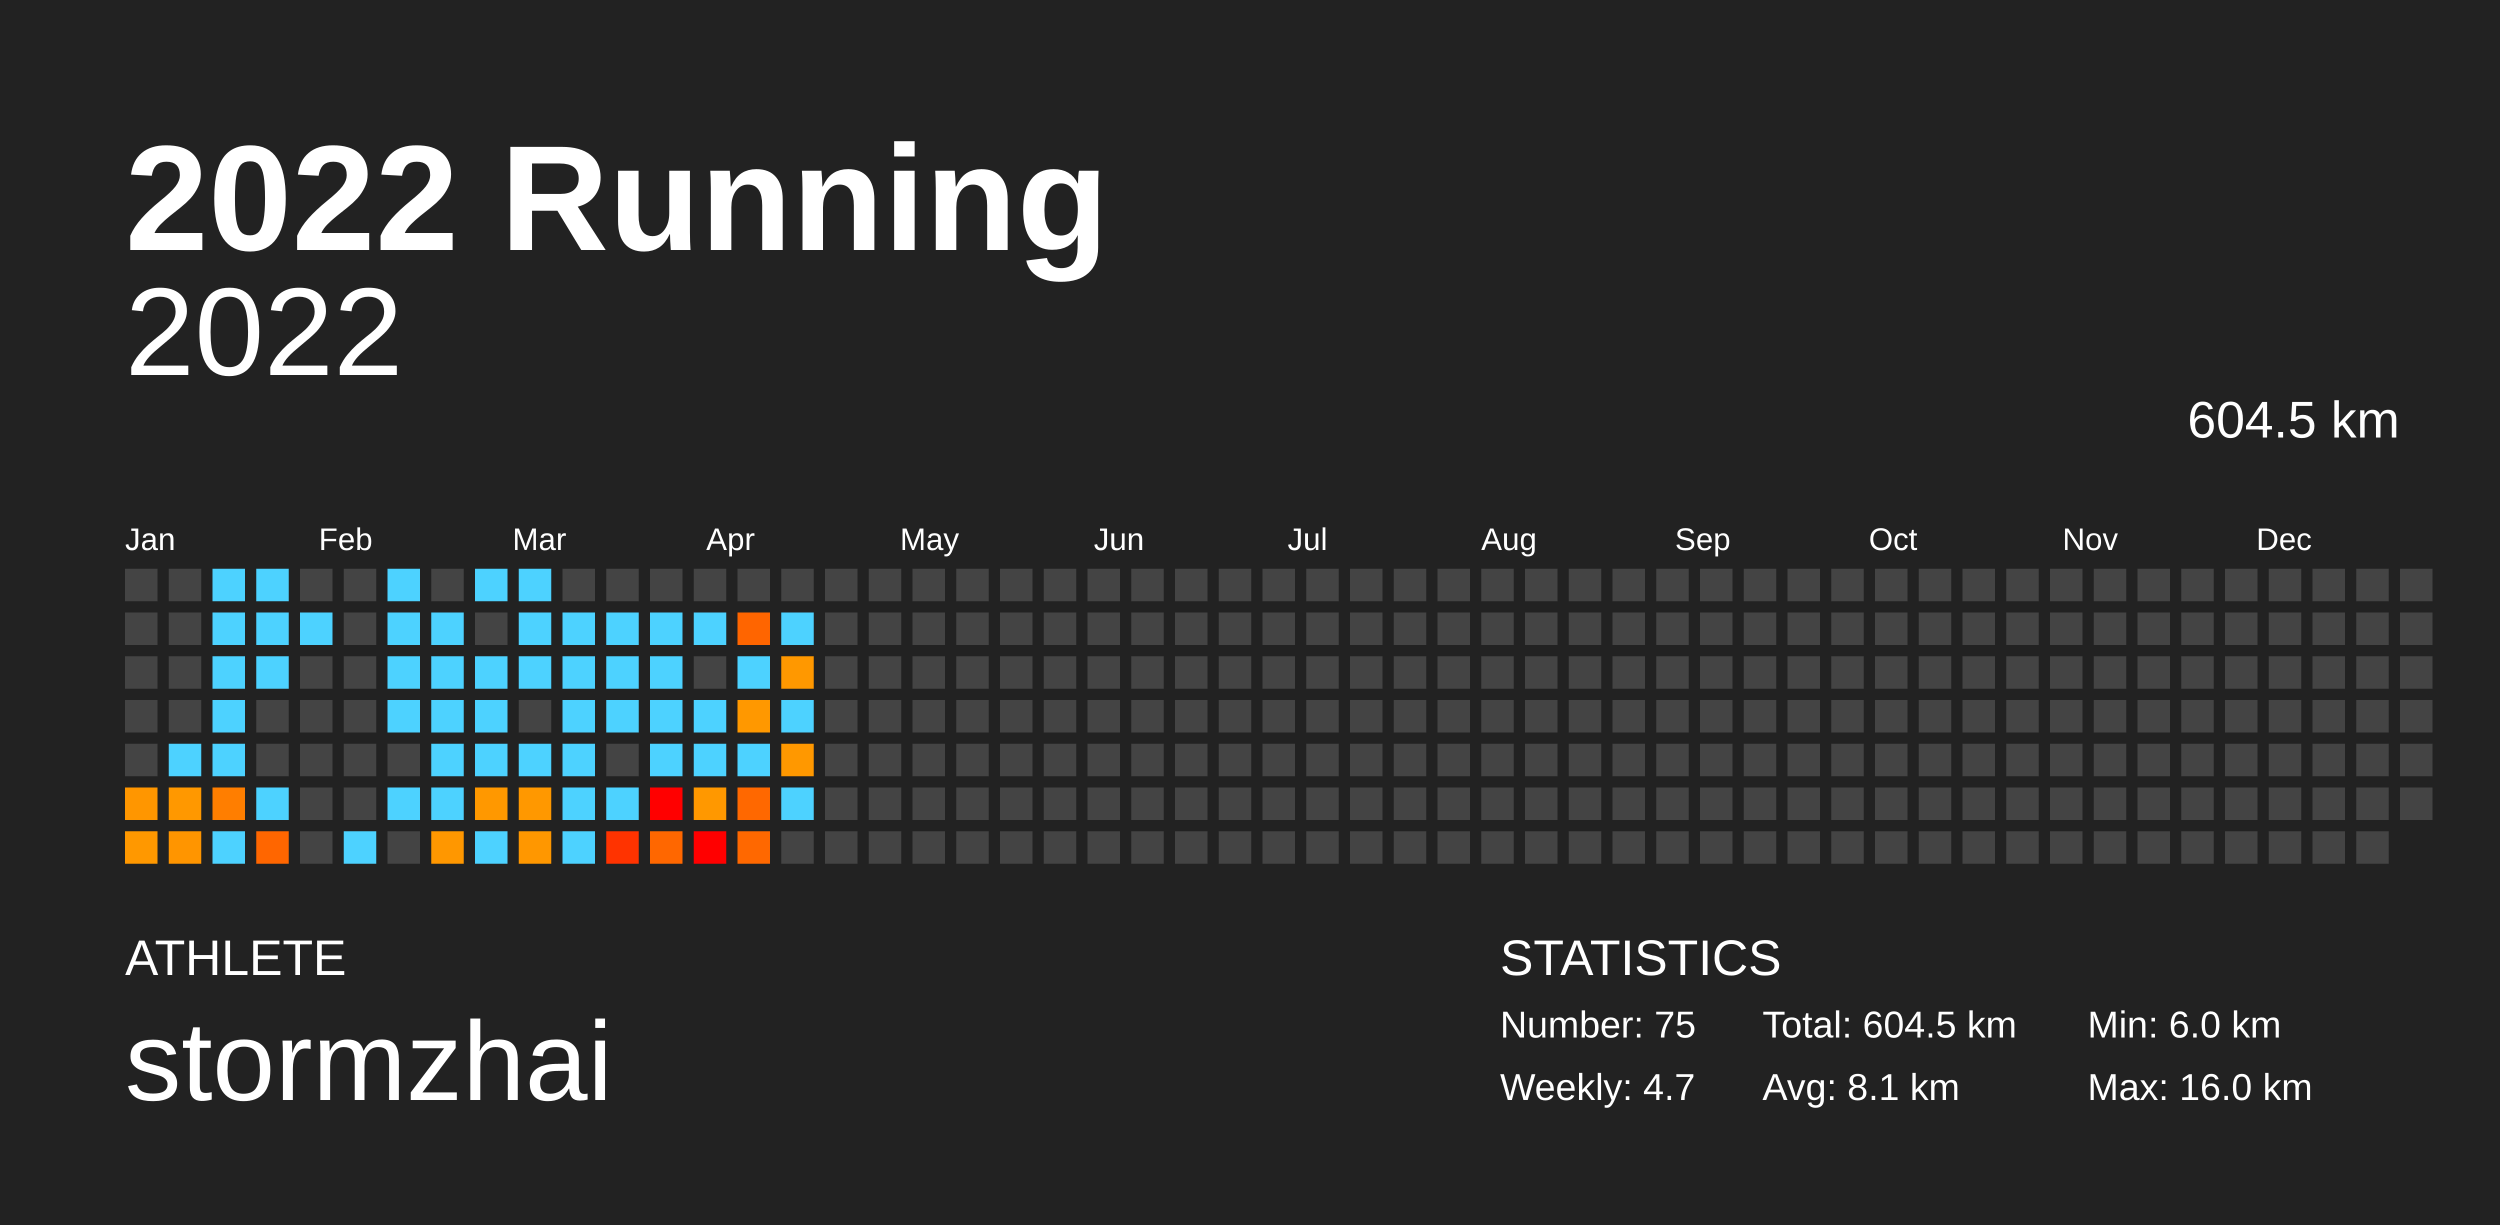
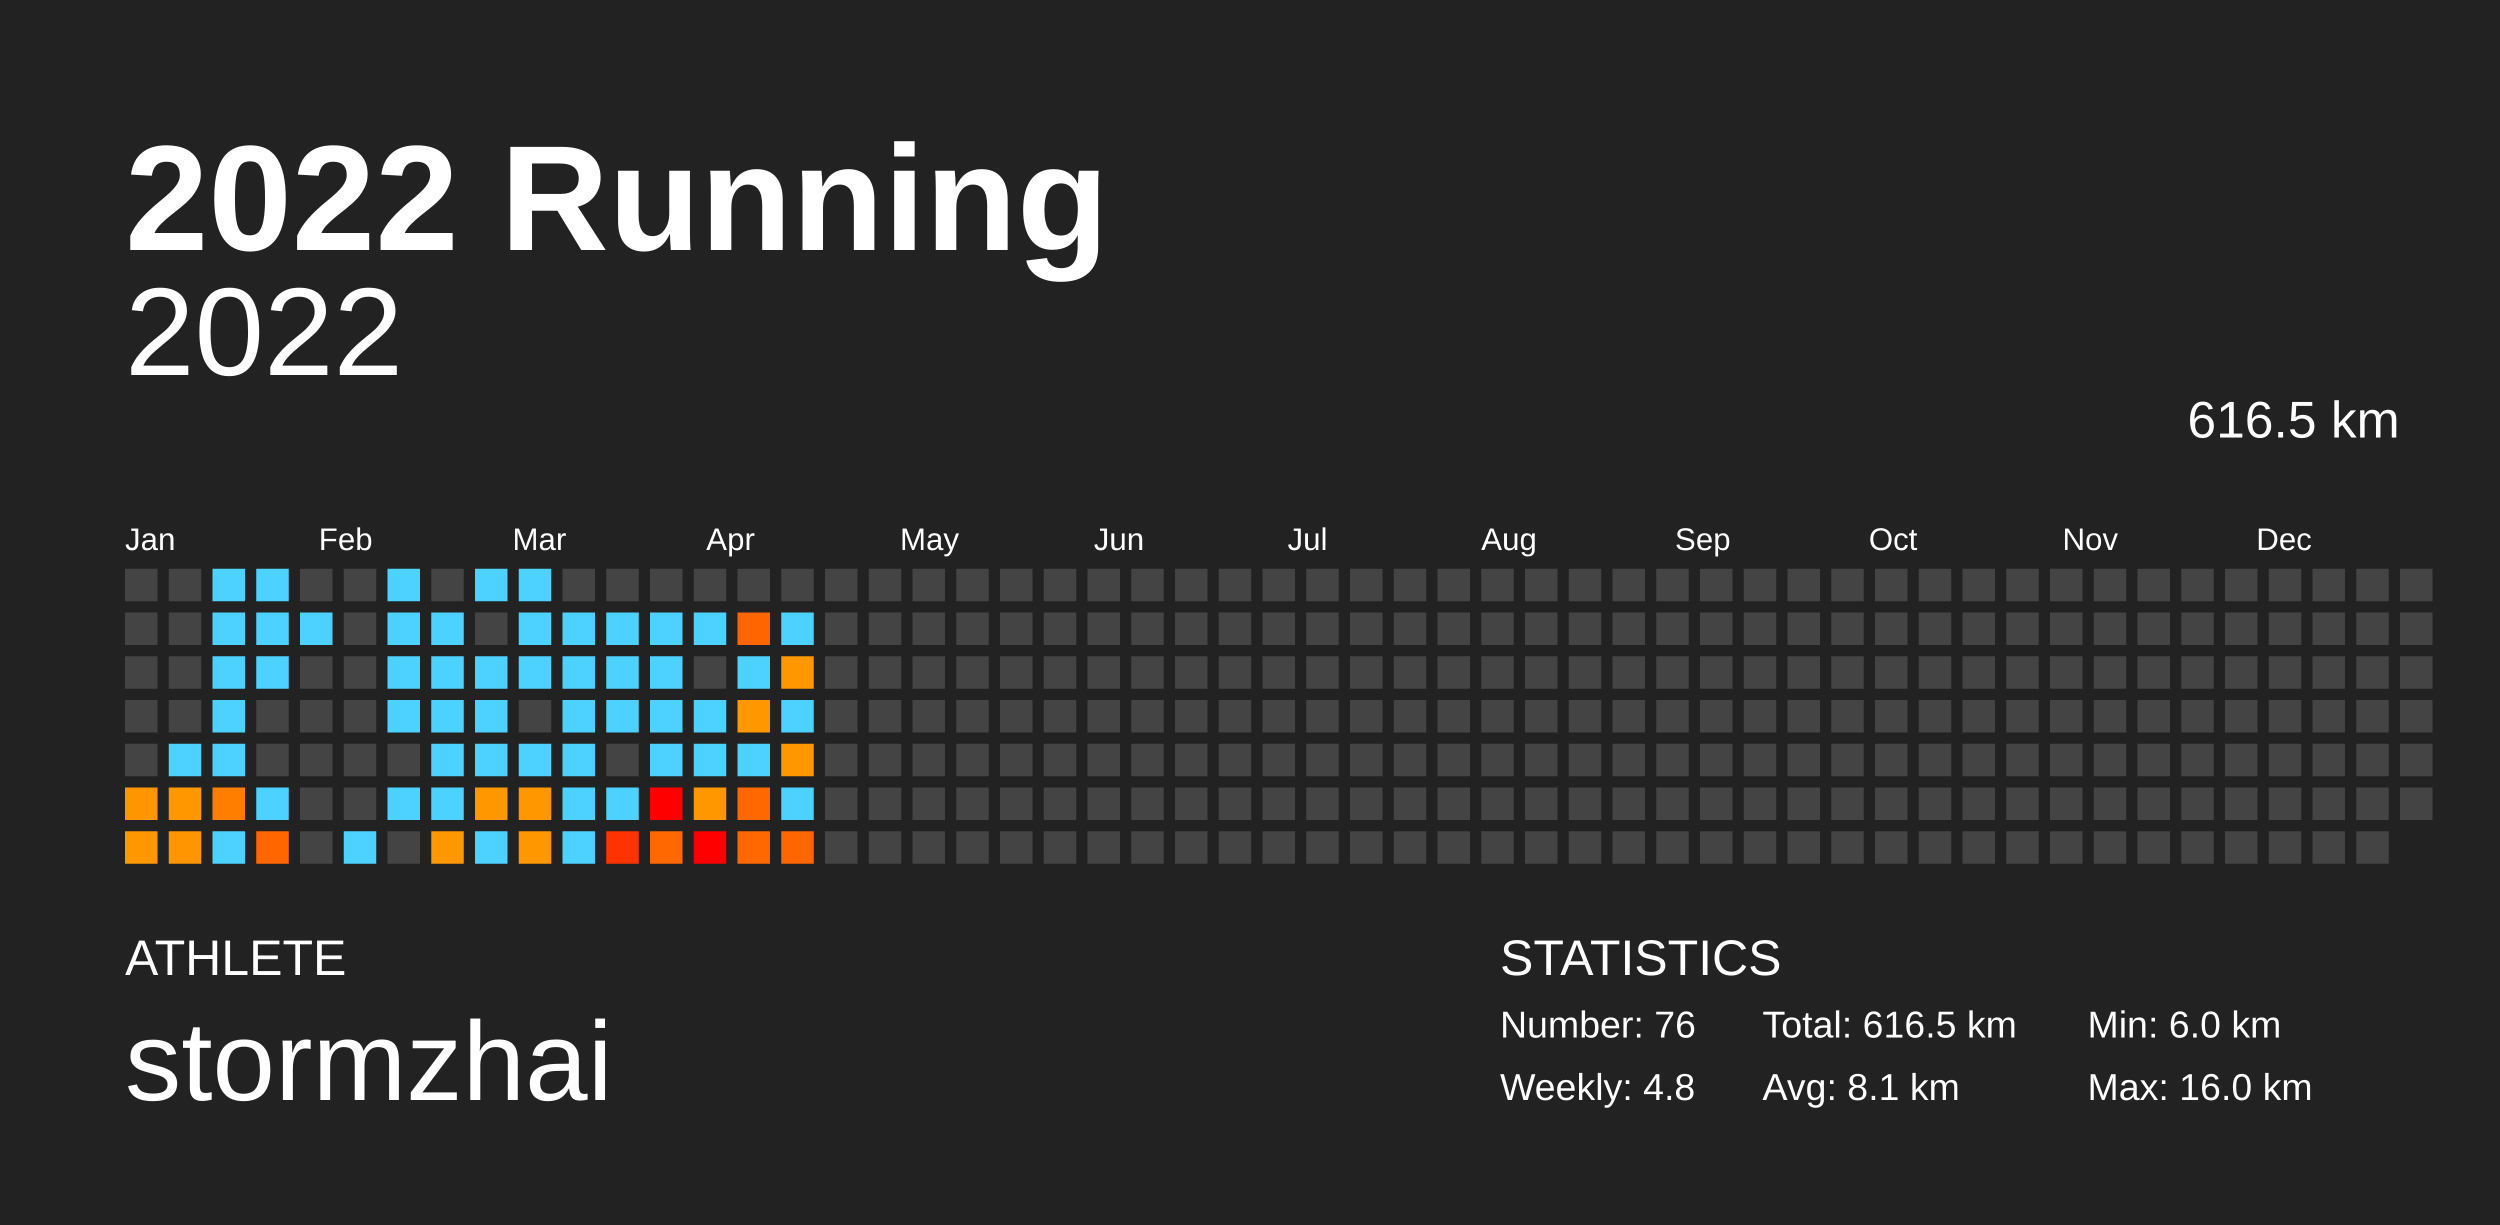
<svg xmlns="http://www.w3.org/2000/svg" baseProfile="full" height="98mm" version="1.1" viewBox="0,0,200,98" width="200mm">
  <defs />
  <rect fill="#222222" height="98" width="200" x="0" y="0" />
  <text fill="#FFFFFF" style="font-size:12px; font-family:Arial; font-weight:bold;" x="10" y="20">2022 Running</text>
  <text fill="#FFFFFF" style="font-size:4px; font-family:Arial" x="10" y="78">ATHLETE</text>
  <text fill="#FFFFFF" style="font-size:9px; font-family:Arial" x="10" y="88">stormzhai</text>
  <text fill="#FFFFFF" style="font-size:4px; font-family:Arial" x="120" y="78">STATISTICS</text>
-   <text fill="#FFFFFF" style="font-size:3px; font-family:Arial" x="120" y="83">Number: 75</text>
-   <text fill="#FFFFFF" style="font-size:3px; font-family:Arial" x="120" y="88">Weekly: 4.7</text>
-   <text fill="#FFFFFF" style="font-size:3px; font-family:Arial" x="141" y="83">Total: 604.5 km</text>
+   <text fill="#FFFFFF" style="font-size:3px; font-family:Arial" x="120" y="83">Number: 76</text>
+   <text fill="#FFFFFF" style="font-size:3px; font-family:Arial" x="120" y="88">Weekly: 4.8</text>
+   <text fill="#FFFFFF" style="font-size:3px; font-family:Arial" x="141" y="83">Total: 616.5 km</text>
  <text fill="#FFFFFF" style="font-size:3px; font-family:Arial" x="141" y="88">Avg: 8.1 km</text>
  <text fill="#FFFFFF" style="font-size:3px; font-family:Arial" x="167" y="83">Min: 6.0 km</text>
  <text fill="#FFFFFF" style="font-size:3px; font-family:Arial" x="167" y="88">Max: 16.0 km</text>
  <text alignment-baseline="hanging" fill="#FFFFFF" style="font-size:10.0px; font-family:Arial;" x="10" y="30">2022</text>
-   <text alignment-baseline="hanging" fill="#FFFFFF" style="font-size:4.125px; font-family:Arial;" x="175" y="35">604.5 km</text>
+   <text alignment-baseline="hanging" fill="#FFFFFF" style="font-size:4.125px; font-family:Arial;" x="175" y="35">616.5 km</text>
  <text fill="#FFFFFF" style="font-size:2.5px; font-family:Arial" x="10.0" y="44">Jan</text>
  <text fill="#FFFFFF" style="font-size:2.5px; font-family:Arial" x="25.5" y="44">Feb</text>
  <text fill="#FFFFFF" style="font-size:2.5px; font-family:Arial" x="41.0" y="44">Mar</text>
  <text fill="#FFFFFF" style="font-size:2.5px; font-family:Arial" x="56.5" y="44">Apr</text>
  <text fill="#FFFFFF" style="font-size:2.5px; font-family:Arial" x="72.0" y="44">May</text>
  <text fill="#FFFFFF" style="font-size:2.5px; font-family:Arial" x="87.5" y="44">Jun</text>
  <text fill="#FFFFFF" style="font-size:2.5px; font-family:Arial" x="103.0" y="44">Jul</text>
  <text fill="#FFFFFF" style="font-size:2.5px; font-family:Arial" x="118.5" y="44">Aug</text>
  <text fill="#FFFFFF" style="font-size:2.5px; font-family:Arial" x="134.0" y="44">Sep</text>
  <text fill="#FFFFFF" style="font-size:2.5px; font-family:Arial" x="149.5" y="44">Oct</text>
  <text fill="#FFFFFF" style="font-size:2.5px; font-family:Arial" x="165.0" y="44">Nov</text>
  <text fill="#FFFFFF" style="font-size:2.5px; font-family:Arial" x="180.5" y="44">Dec</text>
  <rect fill="#444444" height="2.6" width="2.6" x="10.0" y="45.5" />
  <rect fill="#444444" height="2.6" width="2.6" x="10.0" y="49.0" />
  <rect fill="#444444" height="2.6" width="2.6" x="10.0" y="52.5" />
  <rect fill="#444444" height="2.6" width="2.6" x="10.0" y="56.0" />
  <rect fill="#444444" height="2.6" width="2.6" x="10.0" y="59.5" />
  <rect fill="#ff9600" height="2.6" width="2.6" x="10.0" y="63.0" />
  <rect fill="#ff9800" height="2.6" width="2.6" x="10.0" y="66.5" />
  <rect fill="#444444" height="2.6" width="2.6" x="13.5" y="45.5" />
  <rect fill="#444444" height="2.6" width="2.6" x="13.5" y="49.0" />
  <rect fill="#444444" height="2.6" width="2.6" x="13.5" y="52.5" />
  <rect fill="#444444" height="2.6" width="2.6" x="13.5" y="56.0" />
  <rect fill="#4dd2ff" height="2.6" width="2.6" x="13.5" y="59.5" />
  <rect fill="#ff9800" height="2.6" width="2.6" x="13.5" y="63.0" />
  <rect fill="#ff9500" height="2.6" width="2.6" x="13.5" y="66.5" />
  <rect fill="#4dd2ff" height="2.6" width="2.6" x="17.0" y="45.5" />
  <rect fill="#4dd2ff" height="2.6" width="2.6" x="17.0" y="49.0" />
  <rect fill="#4dd2ff" height="2.6" width="2.6" x="17.0" y="52.5" />
  <rect fill="#4dd2ff" height="2.6" width="2.6" x="17.0" y="56.0" />
  <rect fill="#4dd2ff" height="2.6" width="2.6" x="17.0" y="59.5" />
  <rect fill="#ff7e00" height="2.6" width="2.6" x="17.0" y="63.0" />
  <rect fill="#4dd2ff" height="2.6" width="2.6" x="17.0" y="66.5" />
  <rect fill="#4dd2ff" height="2.6" width="2.6" x="20.5" y="45.5" />
  <rect fill="#4dd2ff" height="2.6" width="2.6" x="20.5" y="49.0" />
  <rect fill="#4dd2ff" height="2.6" width="2.6" x="20.5" y="52.5" />
  <rect fill="#444444" height="2.6" width="2.6" x="20.5" y="56.0" />
  <rect fill="#444444" height="2.6" width="2.6" x="20.5" y="59.5" />
  <rect fill="#4dd2ff" height="2.6" width="2.6" x="20.5" y="63.0" />
  <rect fill="#ff6600" height="2.6" width="2.6" x="20.5" y="66.5" />
  <rect fill="#444444" height="2.6" width="2.6" x="24.0" y="45.5" />
  <rect fill="#4dd2ff" height="2.6" width="2.6" x="24.0" y="49.0" />
  <rect fill="#444444" height="2.6" width="2.6" x="24.0" y="52.5" />
  <rect fill="#444444" height="2.6" width="2.6" x="24.0" y="56.0" />
  <rect fill="#444444" height="2.6" width="2.6" x="24.0" y="59.5" />
  <rect fill="#444444" height="2.6" width="2.6" x="24.0" y="63.0" />
  <rect fill="#444444" height="2.6" width="2.6" x="24.0" y="66.5" />
  <rect fill="#444444" height="2.6" width="2.6" x="27.5" y="45.5" />
  <rect fill="#444444" height="2.6" width="2.6" x="27.5" y="49.0" />
  <rect fill="#444444" height="2.6" width="2.6" x="27.5" y="52.5" />
  <rect fill="#444444" height="2.6" width="2.6" x="27.5" y="56.0" />
  <rect fill="#444444" height="2.6" width="2.6" x="27.5" y="59.5" />
  <rect fill="#444444" height="2.6" width="2.6" x="27.5" y="63.0" />
  <rect fill="#4dd2ff" height="2.6" width="2.6" x="27.5" y="66.5" />
  <rect fill="#4dd2ff" height="2.6" width="2.6" x="31.0" y="45.5" />
  <rect fill="#4dd2ff" height="2.6" width="2.6" x="31.0" y="49.0" />
  <rect fill="#4dd2ff" height="2.6" width="2.6" x="31.0" y="52.5" />
  <rect fill="#4dd2ff" height="2.6" width="2.6" x="31.0" y="56.0" />
  <rect fill="#444444" height="2.6" width="2.6" x="31.0" y="59.5" />
  <rect fill="#4dd2ff" height="2.6" width="2.6" x="31.0" y="63.0" />
  <rect fill="#444444" height="2.6" width="2.6" x="31.0" y="66.5" />
  <rect fill="#444444" height="2.6" width="2.6" x="34.5" y="45.5" />
  <rect fill="#4dd2ff" height="2.6" width="2.6" x="34.5" y="49.0" />
  <rect fill="#4dd2ff" height="2.6" width="2.6" x="34.5" y="52.5" />
  <rect fill="#4dd2ff" height="2.6" width="2.6" x="34.5" y="56.0" />
  <rect fill="#4dd2ff" height="2.6" width="2.6" x="34.5" y="59.5" />
  <rect fill="#4dd2ff" height="2.6" width="2.6" x="34.5" y="63.0" />
  <rect fill="#ff9700" height="2.6" width="2.6" x="34.5" y="66.5" />
  <rect fill="#4dd2ff" height="2.6" width="2.6" x="38.0" y="45.5" />
  <rect fill="#444444" height="2.6" width="2.6" x="38.0" y="49.0" />
  <rect fill="#4dd2ff" height="2.6" width="2.6" x="38.0" y="52.5" />
  <rect fill="#4dd2ff" height="2.6" width="2.6" x="38.0" y="56.0" />
  <rect fill="#4dd2ff" height="2.6" width="2.6" x="38.0" y="59.5" />
  <rect fill="#ff9800" height="2.6" width="2.6" x="38.0" y="63.0" />
  <rect fill="#4dd2ff" height="2.6" width="2.6" x="38.0" y="66.5" />
  <rect fill="#4dd2ff" height="2.6" width="2.6" x="41.5" y="45.5" />
  <rect fill="#4dd2ff" height="2.6" width="2.6" x="41.5" y="49.0" />
  <rect fill="#4dd2ff" height="2.6" width="2.6" x="41.5" y="52.5" />
  <rect fill="#444444" height="2.6" width="2.6" x="41.5" y="56.0" />
  <rect fill="#4dd2ff" height="2.6" width="2.6" x="41.5" y="59.5" />
  <rect fill="#ff9800" height="2.6" width="2.6" x="41.5" y="63.0" />
  <rect fill="#ff9700" height="2.6" width="2.6" x="41.5" y="66.5" />
  <rect fill="#444444" height="2.6" width="2.6" x="45.0" y="45.5" />
  <rect fill="#4dd2ff" height="2.6" width="2.6" x="45.0" y="49.0" />
  <rect fill="#4dd2ff" height="2.6" width="2.6" x="45.0" y="52.5" />
  <rect fill="#4dd2ff" height="2.6" width="2.6" x="45.0" y="56.0" />
  <rect fill="#4dd2ff" height="2.6" width="2.6" x="45.0" y="59.5" />
  <rect fill="#4dd2ff" height="2.6" width="2.6" x="45.0" y="63.0" />
  <rect fill="#4dd2ff" height="2.6" width="2.6" x="45.0" y="66.5" />
  <rect fill="#444444" height="2.6" width="2.6" x="48.5" y="45.5" />
  <rect fill="#4dd2ff" height="2.6" width="2.6" x="48.5" y="49.0" />
  <rect fill="#4dd2ff" height="2.6" width="2.6" x="48.5" y="52.5" />
  <rect fill="#4dd2ff" height="2.6" width="2.6" x="48.5" y="56.0" />
  <rect fill="#444444" height="2.6" width="2.6" x="48.5" y="59.5" />
  <rect fill="#4dd2ff" height="2.6" width="2.6" x="48.5" y="63.0" />
  <rect fill="#ff3300" height="2.6" width="2.6" x="48.5" y="66.5" />
  <rect fill="#444444" height="2.6" width="2.6" x="52.0" y="45.5" />
  <rect fill="#4dd2ff" height="2.6" width="2.6" x="52.0" y="49.0" />
  <rect fill="#4dd2ff" height="2.6" width="2.6" x="52.0" y="52.5" />
  <rect fill="#4dd2ff" height="2.6" width="2.6" x="52.0" y="56.0" />
  <rect fill="#4dd2ff" height="2.6" width="2.6" x="52.0" y="59.5" />
  <rect fill="#ff0000" height="2.6" width="2.6" x="52.0" y="63.0" />
  <rect fill="#ff6700" height="2.6" width="2.6" x="52.0" y="66.5" />
  <rect fill="#444444" height="2.6" width="2.6" x="55.5" y="45.5" />
  <rect fill="#4dd2ff" height="2.6" width="2.6" x="55.5" y="49.0" />
  <rect fill="#444444" height="2.6" width="2.6" x="55.5" y="52.5" />
  <rect fill="#4dd2ff" height="2.6" width="2.6" x="55.5" y="56.0" />
  <rect fill="#4dd2ff" height="2.6" width="2.6" x="55.5" y="59.5" />
  <rect fill="#ff9800" height="2.6" width="2.6" x="55.5" y="63.0" />
  <rect fill="#ff0000" height="2.6" width="2.6" x="55.5" y="66.5" />
  <rect fill="#444444" height="2.6" width="2.6" x="59.0" y="45.5" />
  <rect fill="#ff6500" height="2.6" width="2.6" x="59.0" y="49.0" />
  <rect fill="#4dd2ff" height="2.6" width="2.6" x="59.0" y="52.5" />
  <rect fill="#ff9800" height="2.6" width="2.6" x="59.0" y="56.0" />
  <rect fill="#4dd2ff" height="2.6" width="2.6" x="59.0" y="59.5" />
  <rect fill="#ff6800" height="2.6" width="2.6" x="59.0" y="63.0" />
  <rect fill="#ff6800" height="2.6" width="2.6" x="59.0" y="66.5" />
  <rect fill="#444444" height="2.6" width="2.6" x="62.5" y="45.5" />
  <rect fill="#4dd2ff" height="2.6" width="2.6" x="62.5" y="49.0" />
  <rect fill="#ff9800" height="2.6" width="2.6" x="62.5" y="52.5" />
  <rect fill="#4dd2ff" height="2.6" width="2.6" x="62.5" y="56.0" />
  <rect fill="#ff9800" height="2.6" width="2.6" x="62.5" y="59.5" />
  <rect fill="#4dd2ff" height="2.6" width="2.6" x="62.5" y="63.0" />
-   <rect fill="#444444" height="2.6" width="2.6" x="62.5" y="66.5" />
+   <rect fill="#ff6500" height="2.6" width="2.6" x="62.5" y="66.5" />
  <rect fill="#444444" height="2.6" width="2.6" x="66.0" y="45.5" />
  <rect fill="#444444" height="2.6" width="2.6" x="66.0" y="49.0" />
  <rect fill="#444444" height="2.6" width="2.6" x="66.0" y="52.5" />
  <rect fill="#444444" height="2.6" width="2.6" x="66.0" y="56.0" />
  <rect fill="#444444" height="2.6" width="2.6" x="66.0" y="59.5" />
  <rect fill="#444444" height="2.6" width="2.6" x="66.0" y="63.0" />
  <rect fill="#444444" height="2.6" width="2.6" x="66.0" y="66.5" />
  <rect fill="#444444" height="2.6" width="2.6" x="69.5" y="45.5" />
  <rect fill="#444444" height="2.6" width="2.6" x="69.5" y="49.0" />
  <rect fill="#444444" height="2.6" width="2.6" x="69.5" y="52.5" />
  <rect fill="#444444" height="2.6" width="2.6" x="69.5" y="56.0" />
  <rect fill="#444444" height="2.6" width="2.6" x="69.5" y="59.5" />
  <rect fill="#444444" height="2.6" width="2.6" x="69.5" y="63.0" />
  <rect fill="#444444" height="2.6" width="2.6" x="69.5" y="66.5" />
  <rect fill="#444444" height="2.6" width="2.6" x="73.0" y="45.5" />
  <rect fill="#444444" height="2.6" width="2.6" x="73.0" y="49.0" />
  <rect fill="#444444" height="2.6" width="2.6" x="73.0" y="52.5" />
  <rect fill="#444444" height="2.6" width="2.6" x="73.0" y="56.0" />
  <rect fill="#444444" height="2.6" width="2.6" x="73.0" y="59.5" />
  <rect fill="#444444" height="2.6" width="2.6" x="73.0" y="63.0" />
  <rect fill="#444444" height="2.6" width="2.6" x="73.0" y="66.5" />
  <rect fill="#444444" height="2.6" width="2.6" x="76.5" y="45.5" />
  <rect fill="#444444" height="2.6" width="2.6" x="76.5" y="49.0" />
  <rect fill="#444444" height="2.6" width="2.6" x="76.5" y="52.5" />
  <rect fill="#444444" height="2.6" width="2.6" x="76.5" y="56.0" />
  <rect fill="#444444" height="2.6" width="2.6" x="76.5" y="59.5" />
  <rect fill="#444444" height="2.6" width="2.6" x="76.5" y="63.0" />
  <rect fill="#444444" height="2.6" width="2.6" x="76.5" y="66.5" />
  <rect fill="#444444" height="2.6" width="2.6" x="80.0" y="45.5" />
  <rect fill="#444444" height="2.6" width="2.6" x="80.0" y="49.0" />
  <rect fill="#444444" height="2.6" width="2.6" x="80.0" y="52.5" />
  <rect fill="#444444" height="2.6" width="2.6" x="80.0" y="56.0" />
  <rect fill="#444444" height="2.6" width="2.6" x="80.0" y="59.5" />
  <rect fill="#444444" height="2.6" width="2.6" x="80.0" y="63.0" />
  <rect fill="#444444" height="2.6" width="2.6" x="80.0" y="66.5" />
  <rect fill="#444444" height="2.6" width="2.6" x="83.5" y="45.5" />
  <rect fill="#444444" height="2.6" width="2.6" x="83.5" y="49.0" />
  <rect fill="#444444" height="2.6" width="2.6" x="83.5" y="52.5" />
  <rect fill="#444444" height="2.6" width="2.6" x="83.5" y="56.0" />
  <rect fill="#444444" height="2.6" width="2.6" x="83.5" y="59.5" />
  <rect fill="#444444" height="2.6" width="2.6" x="83.5" y="63.0" />
  <rect fill="#444444" height="2.6" width="2.6" x="83.5" y="66.5" />
  <rect fill="#444444" height="2.6" width="2.6" x="87.0" y="45.5" />
  <rect fill="#444444" height="2.6" width="2.6" x="87.0" y="49.0" />
  <rect fill="#444444" height="2.6" width="2.6" x="87.0" y="52.5" />
  <rect fill="#444444" height="2.6" width="2.6" x="87.0" y="56.0" />
  <rect fill="#444444" height="2.6" width="2.6" x="87.0" y="59.5" />
  <rect fill="#444444" height="2.6" width="2.6" x="87.0" y="63.0" />
  <rect fill="#444444" height="2.6" width="2.6" x="87.0" y="66.5" />
  <rect fill="#444444" height="2.6" width="2.6" x="90.5" y="45.5" />
  <rect fill="#444444" height="2.6" width="2.6" x="90.5" y="49.0" />
  <rect fill="#444444" height="2.6" width="2.6" x="90.5" y="52.5" />
  <rect fill="#444444" height="2.6" width="2.6" x="90.5" y="56.0" />
  <rect fill="#444444" height="2.6" width="2.6" x="90.5" y="59.5" />
  <rect fill="#444444" height="2.6" width="2.6" x="90.5" y="63.0" />
  <rect fill="#444444" height="2.6" width="2.6" x="90.5" y="66.5" />
  <rect fill="#444444" height="2.6" width="2.6" x="94.0" y="45.5" />
  <rect fill="#444444" height="2.6" width="2.6" x="94.0" y="49.0" />
  <rect fill="#444444" height="2.6" width="2.6" x="94.0" y="52.5" />
  <rect fill="#444444" height="2.6" width="2.6" x="94.0" y="56.0" />
  <rect fill="#444444" height="2.6" width="2.6" x="94.0" y="59.5" />
  <rect fill="#444444" height="2.6" width="2.6" x="94.0" y="63.0" />
  <rect fill="#444444" height="2.6" width="2.6" x="94.0" y="66.5" />
  <rect fill="#444444" height="2.6" width="2.6" x="97.5" y="45.5" />
  <rect fill="#444444" height="2.6" width="2.6" x="97.5" y="49.0" />
  <rect fill="#444444" height="2.6" width="2.6" x="97.5" y="52.5" />
  <rect fill="#444444" height="2.6" width="2.6" x="97.5" y="56.0" />
  <rect fill="#444444" height="2.6" width="2.6" x="97.5" y="59.5" />
  <rect fill="#444444" height="2.6" width="2.6" x="97.5" y="63.0" />
  <rect fill="#444444" height="2.6" width="2.6" x="97.5" y="66.5" />
  <rect fill="#444444" height="2.6" width="2.6" x="101.0" y="45.5" />
  <rect fill="#444444" height="2.6" width="2.6" x="101.0" y="49.0" />
  <rect fill="#444444" height="2.6" width="2.6" x="101.0" y="52.5" />
  <rect fill="#444444" height="2.6" width="2.6" x="101.0" y="56.0" />
  <rect fill="#444444" height="2.6" width="2.6" x="101.0" y="59.5" />
  <rect fill="#444444" height="2.6" width="2.6" x="101.0" y="63.0" />
  <rect fill="#444444" height="2.6" width="2.6" x="101.0" y="66.5" />
  <rect fill="#444444" height="2.6" width="2.6" x="104.5" y="45.5" />
  <rect fill="#444444" height="2.6" width="2.6" x="104.5" y="49.0" />
  <rect fill="#444444" height="2.6" width="2.6" x="104.5" y="52.5" />
  <rect fill="#444444" height="2.6" width="2.6" x="104.5" y="56.0" />
  <rect fill="#444444" height="2.6" width="2.6" x="104.5" y="59.5" />
  <rect fill="#444444" height="2.6" width="2.6" x="104.5" y="63.0" />
  <rect fill="#444444" height="2.6" width="2.6" x="104.5" y="66.5" />
  <rect fill="#444444" height="2.6" width="2.6" x="108.0" y="45.5" />
  <rect fill="#444444" height="2.6" width="2.6" x="108.0" y="49.0" />
  <rect fill="#444444" height="2.6" width="2.6" x="108.0" y="52.5" />
  <rect fill="#444444" height="2.6" width="2.6" x="108.0" y="56.0" />
  <rect fill="#444444" height="2.6" width="2.6" x="108.0" y="59.5" />
  <rect fill="#444444" height="2.6" width="2.6" x="108.0" y="63.0" />
  <rect fill="#444444" height="2.6" width="2.6" x="108.0" y="66.5" />
  <rect fill="#444444" height="2.6" width="2.6" x="111.5" y="45.5" />
  <rect fill="#444444" height="2.6" width="2.6" x="111.5" y="49.0" />
  <rect fill="#444444" height="2.6" width="2.6" x="111.5" y="52.5" />
  <rect fill="#444444" height="2.6" width="2.6" x="111.5" y="56.0" />
  <rect fill="#444444" height="2.6" width="2.6" x="111.5" y="59.5" />
  <rect fill="#444444" height="2.6" width="2.6" x="111.5" y="63.0" />
  <rect fill="#444444" height="2.6" width="2.6" x="111.5" y="66.5" />
  <rect fill="#444444" height="2.6" width="2.6" x="115.0" y="45.5" />
  <rect fill="#444444" height="2.6" width="2.6" x="115.0" y="49.0" />
  <rect fill="#444444" height="2.6" width="2.6" x="115.0" y="52.5" />
  <rect fill="#444444" height="2.6" width="2.6" x="115.0" y="56.0" />
  <rect fill="#444444" height="2.6" width="2.6" x="115.0" y="59.5" />
  <rect fill="#444444" height="2.6" width="2.6" x="115.0" y="63.0" />
  <rect fill="#444444" height="2.6" width="2.6" x="115.0" y="66.5" />
  <rect fill="#444444" height="2.6" width="2.6" x="118.5" y="45.5" />
  <rect fill="#444444" height="2.6" width="2.6" x="118.5" y="49.0" />
  <rect fill="#444444" height="2.6" width="2.6" x="118.5" y="52.5" />
  <rect fill="#444444" height="2.6" width="2.6" x="118.5" y="56.0" />
  <rect fill="#444444" height="2.6" width="2.6" x="118.5" y="59.5" />
  <rect fill="#444444" height="2.6" width="2.6" x="118.5" y="63.0" />
  <rect fill="#444444" height="2.6" width="2.6" x="118.5" y="66.5" />
  <rect fill="#444444" height="2.6" width="2.6" x="122.0" y="45.5" />
  <rect fill="#444444" height="2.6" width="2.6" x="122.0" y="49.0" />
  <rect fill="#444444" height="2.6" width="2.6" x="122.0" y="52.5" />
  <rect fill="#444444" height="2.6" width="2.6" x="122.0" y="56.0" />
  <rect fill="#444444" height="2.6" width="2.6" x="122.0" y="59.5" />
  <rect fill="#444444" height="2.6" width="2.6" x="122.0" y="63.0" />
  <rect fill="#444444" height="2.6" width="2.6" x="122.0" y="66.5" />
  <rect fill="#444444" height="2.6" width="2.6" x="125.5" y="45.5" />
  <rect fill="#444444" height="2.6" width="2.6" x="125.5" y="49.0" />
  <rect fill="#444444" height="2.6" width="2.6" x="125.5" y="52.5" />
  <rect fill="#444444" height="2.6" width="2.6" x="125.5" y="56.0" />
  <rect fill="#444444" height="2.6" width="2.6" x="125.5" y="59.5" />
  <rect fill="#444444" height="2.6" width="2.6" x="125.5" y="63.0" />
  <rect fill="#444444" height="2.6" width="2.6" x="125.5" y="66.5" />
  <rect fill="#444444" height="2.6" width="2.6" x="129.0" y="45.5" />
  <rect fill="#444444" height="2.6" width="2.6" x="129.0" y="49.0" />
  <rect fill="#444444" height="2.6" width="2.6" x="129.0" y="52.5" />
  <rect fill="#444444" height="2.6" width="2.6" x="129.0" y="56.0" />
  <rect fill="#444444" height="2.6" width="2.6" x="129.0" y="59.5" />
  <rect fill="#444444" height="2.6" width="2.6" x="129.0" y="63.0" />
  <rect fill="#444444" height="2.6" width="2.6" x="129.0" y="66.5" />
  <rect fill="#444444" height="2.6" width="2.6" x="132.5" y="45.5" />
  <rect fill="#444444" height="2.6" width="2.6" x="132.5" y="49.0" />
  <rect fill="#444444" height="2.6" width="2.6" x="132.5" y="52.5" />
  <rect fill="#444444" height="2.6" width="2.6" x="132.5" y="56.0" />
  <rect fill="#444444" height="2.6" width="2.6" x="132.5" y="59.5" />
  <rect fill="#444444" height="2.6" width="2.6" x="132.5" y="63.0" />
  <rect fill="#444444" height="2.6" width="2.6" x="132.5" y="66.5" />
  <rect fill="#444444" height="2.6" width="2.6" x="136.0" y="45.5" />
  <rect fill="#444444" height="2.6" width="2.6" x="136.0" y="49.0" />
  <rect fill="#444444" height="2.6" width="2.6" x="136.0" y="52.5" />
  <rect fill="#444444" height="2.6" width="2.6" x="136.0" y="56.0" />
  <rect fill="#444444" height="2.6" width="2.6" x="136.0" y="59.5" />
  <rect fill="#444444" height="2.6" width="2.6" x="136.0" y="63.0" />
  <rect fill="#444444" height="2.6" width="2.6" x="136.0" y="66.5" />
  <rect fill="#444444" height="2.6" width="2.6" x="139.5" y="45.5" />
  <rect fill="#444444" height="2.6" width="2.6" x="139.5" y="49.0" />
  <rect fill="#444444" height="2.6" width="2.6" x="139.5" y="52.5" />
  <rect fill="#444444" height="2.6" width="2.6" x="139.5" y="56.0" />
  <rect fill="#444444" height="2.6" width="2.6" x="139.5" y="59.5" />
  <rect fill="#444444" height="2.6" width="2.6" x="139.5" y="63.0" />
  <rect fill="#444444" height="2.6" width="2.6" x="139.5" y="66.5" />
  <rect fill="#444444" height="2.6" width="2.6" x="143.0" y="45.5" />
  <rect fill="#444444" height="2.6" width="2.6" x="143.0" y="49.0" />
  <rect fill="#444444" height="2.6" width="2.6" x="143.0" y="52.5" />
  <rect fill="#444444" height="2.6" width="2.6" x="143.0" y="56.0" />
  <rect fill="#444444" height="2.6" width="2.6" x="143.0" y="59.5" />
  <rect fill="#444444" height="2.6" width="2.6" x="143.0" y="63.0" />
  <rect fill="#444444" height="2.6" width="2.6" x="143.0" y="66.5" />
  <rect fill="#444444" height="2.6" width="2.6" x="146.5" y="45.5" />
  <rect fill="#444444" height="2.6" width="2.6" x="146.5" y="49.0" />
  <rect fill="#444444" height="2.6" width="2.6" x="146.5" y="52.5" />
  <rect fill="#444444" height="2.6" width="2.6" x="146.5" y="56.0" />
  <rect fill="#444444" height="2.6" width="2.6" x="146.5" y="59.5" />
  <rect fill="#444444" height="2.6" width="2.6" x="146.5" y="63.0" />
  <rect fill="#444444" height="2.6" width="2.6" x="146.5" y="66.5" />
  <rect fill="#444444" height="2.6" width="2.6" x="150.0" y="45.5" />
  <rect fill="#444444" height="2.6" width="2.6" x="150.0" y="49.0" />
  <rect fill="#444444" height="2.6" width="2.6" x="150.0" y="52.5" />
  <rect fill="#444444" height="2.6" width="2.6" x="150.0" y="56.0" />
  <rect fill="#444444" height="2.6" width="2.6" x="150.0" y="59.5" />
  <rect fill="#444444" height="2.6" width="2.6" x="150.0" y="63.0" />
  <rect fill="#444444" height="2.6" width="2.6" x="150.0" y="66.5" />
  <rect fill="#444444" height="2.6" width="2.6" x="153.5" y="45.5" />
  <rect fill="#444444" height="2.6" width="2.6" x="153.5" y="49.0" />
  <rect fill="#444444" height="2.6" width="2.6" x="153.5" y="52.5" />
  <rect fill="#444444" height="2.6" width="2.6" x="153.5" y="56.0" />
  <rect fill="#444444" height="2.6" width="2.6" x="153.5" y="59.5" />
  <rect fill="#444444" height="2.6" width="2.6" x="153.5" y="63.0" />
  <rect fill="#444444" height="2.6" width="2.6" x="153.5" y="66.5" />
  <rect fill="#444444" height="2.6" width="2.6" x="157.0" y="45.5" />
  <rect fill="#444444" height="2.6" width="2.6" x="157.0" y="49.0" />
  <rect fill="#444444" height="2.6" width="2.6" x="157.0" y="52.5" />
  <rect fill="#444444" height="2.6" width="2.6" x="157.0" y="56.0" />
  <rect fill="#444444" height="2.6" width="2.6" x="157.0" y="59.5" />
  <rect fill="#444444" height="2.6" width="2.6" x="157.0" y="63.0" />
  <rect fill="#444444" height="2.6" width="2.6" x="157.0" y="66.5" />
  <rect fill="#444444" height="2.6" width="2.6" x="160.5" y="45.5" />
  <rect fill="#444444" height="2.6" width="2.6" x="160.5" y="49.0" />
  <rect fill="#444444" height="2.6" width="2.6" x="160.5" y="52.5" />
  <rect fill="#444444" height="2.6" width="2.6" x="160.5" y="56.0" />
  <rect fill="#444444" height="2.6" width="2.6" x="160.5" y="59.5" />
  <rect fill="#444444" height="2.6" width="2.6" x="160.5" y="63.0" />
  <rect fill="#444444" height="2.6" width="2.6" x="160.5" y="66.5" />
  <rect fill="#444444" height="2.6" width="2.6" x="164.0" y="45.5" />
  <rect fill="#444444" height="2.6" width="2.6" x="164.0" y="49.0" />
  <rect fill="#444444" height="2.6" width="2.6" x="164.0" y="52.5" />
  <rect fill="#444444" height="2.6" width="2.6" x="164.0" y="56.0" />
  <rect fill="#444444" height="2.6" width="2.6" x="164.0" y="59.5" />
  <rect fill="#444444" height="2.6" width="2.6" x="164.0" y="63.0" />
  <rect fill="#444444" height="2.6" width="2.6" x="164.0" y="66.5" />
  <rect fill="#444444" height="2.6" width="2.6" x="167.5" y="45.5" />
  <rect fill="#444444" height="2.6" width="2.6" x="167.5" y="49.0" />
  <rect fill="#444444" height="2.6" width="2.6" x="167.5" y="52.5" />
  <rect fill="#444444" height="2.6" width="2.6" x="167.5" y="56.0" />
  <rect fill="#444444" height="2.6" width="2.6" x="167.5" y="59.5" />
  <rect fill="#444444" height="2.6" width="2.6" x="167.5" y="63.0" />
  <rect fill="#444444" height="2.6" width="2.6" x="167.5" y="66.5" />
  <rect fill="#444444" height="2.6" width="2.6" x="171.0" y="45.5" />
  <rect fill="#444444" height="2.6" width="2.6" x="171.0" y="49.0" />
  <rect fill="#444444" height="2.6" width="2.6" x="171.0" y="52.5" />
  <rect fill="#444444" height="2.6" width="2.6" x="171.0" y="56.0" />
  <rect fill="#444444" height="2.6" width="2.6" x="171.0" y="59.5" />
  <rect fill="#444444" height="2.6" width="2.6" x="171.0" y="63.0" />
  <rect fill="#444444" height="2.6" width="2.6" x="171.0" y="66.5" />
  <rect fill="#444444" height="2.6" width="2.6" x="174.5" y="45.5" />
  <rect fill="#444444" height="2.6" width="2.6" x="174.5" y="49.0" />
  <rect fill="#444444" height="2.6" width="2.6" x="174.5" y="52.5" />
  <rect fill="#444444" height="2.6" width="2.6" x="174.5" y="56.0" />
  <rect fill="#444444" height="2.6" width="2.6" x="174.5" y="59.5" />
  <rect fill="#444444" height="2.6" width="2.6" x="174.5" y="63.0" />
  <rect fill="#444444" height="2.6" width="2.6" x="174.5" y="66.5" />
  <rect fill="#444444" height="2.6" width="2.6" x="178.0" y="45.5" />
  <rect fill="#444444" height="2.6" width="2.6" x="178.0" y="49.0" />
  <rect fill="#444444" height="2.6" width="2.6" x="178.0" y="52.5" />
  <rect fill="#444444" height="2.6" width="2.6" x="178.0" y="56.0" />
  <rect fill="#444444" height="2.6" width="2.6" x="178.0" y="59.5" />
  <rect fill="#444444" height="2.6" width="2.6" x="178.0" y="63.0" />
  <rect fill="#444444" height="2.6" width="2.6" x="178.0" y="66.5" />
  <rect fill="#444444" height="2.6" width="2.6" x="181.5" y="45.5" />
  <rect fill="#444444" height="2.6" width="2.6" x="181.5" y="49.0" />
  <rect fill="#444444" height="2.6" width="2.6" x="181.5" y="52.5" />
  <rect fill="#444444" height="2.6" width="2.6" x="181.5" y="56.0" />
  <rect fill="#444444" height="2.6" width="2.6" x="181.5" y="59.5" />
  <rect fill="#444444" height="2.6" width="2.6" x="181.5" y="63.0" />
  <rect fill="#444444" height="2.6" width="2.6" x="181.5" y="66.5" />
  <rect fill="#444444" height="2.6" width="2.6" x="185.0" y="45.5" />
  <rect fill="#444444" height="2.6" width="2.6" x="185.0" y="49.0" />
  <rect fill="#444444" height="2.6" width="2.6" x="185.0" y="52.5" />
  <rect fill="#444444" height="2.6" width="2.6" x="185.0" y="56.0" />
  <rect fill="#444444" height="2.6" width="2.6" x="185.0" y="59.5" />
  <rect fill="#444444" height="2.6" width="2.6" x="185.0" y="63.0" />
  <rect fill="#444444" height="2.6" width="2.6" x="185.0" y="66.5" />
  <rect fill="#444444" height="2.6" width="2.6" x="188.5" y="45.5" />
  <rect fill="#444444" height="2.6" width="2.6" x="188.5" y="49.0" />
  <rect fill="#444444" height="2.6" width="2.6" x="188.5" y="52.5" />
  <rect fill="#444444" height="2.6" width="2.6" x="188.5" y="56.0" />
  <rect fill="#444444" height="2.6" width="2.6" x="188.5" y="59.5" />
  <rect fill="#444444" height="2.6" width="2.6" x="188.5" y="63.0" />
  <rect fill="#444444" height="2.6" width="2.6" x="188.5" y="66.5" />
  <rect fill="#444444" height="2.6" width="2.6" x="192.0" y="45.5" />
  <rect fill="#444444" height="2.6" width="2.6" x="192.0" y="49.0" />
  <rect fill="#444444" height="2.6" width="2.6" x="192.0" y="52.5" />
  <rect fill="#444444" height="2.6" width="2.6" x="192.0" y="56.0" />
  <rect fill="#444444" height="2.6" width="2.6" x="192.0" y="59.5" />
  <rect fill="#444444" height="2.6" width="2.6" x="192.0" y="63.0" />
</svg>
